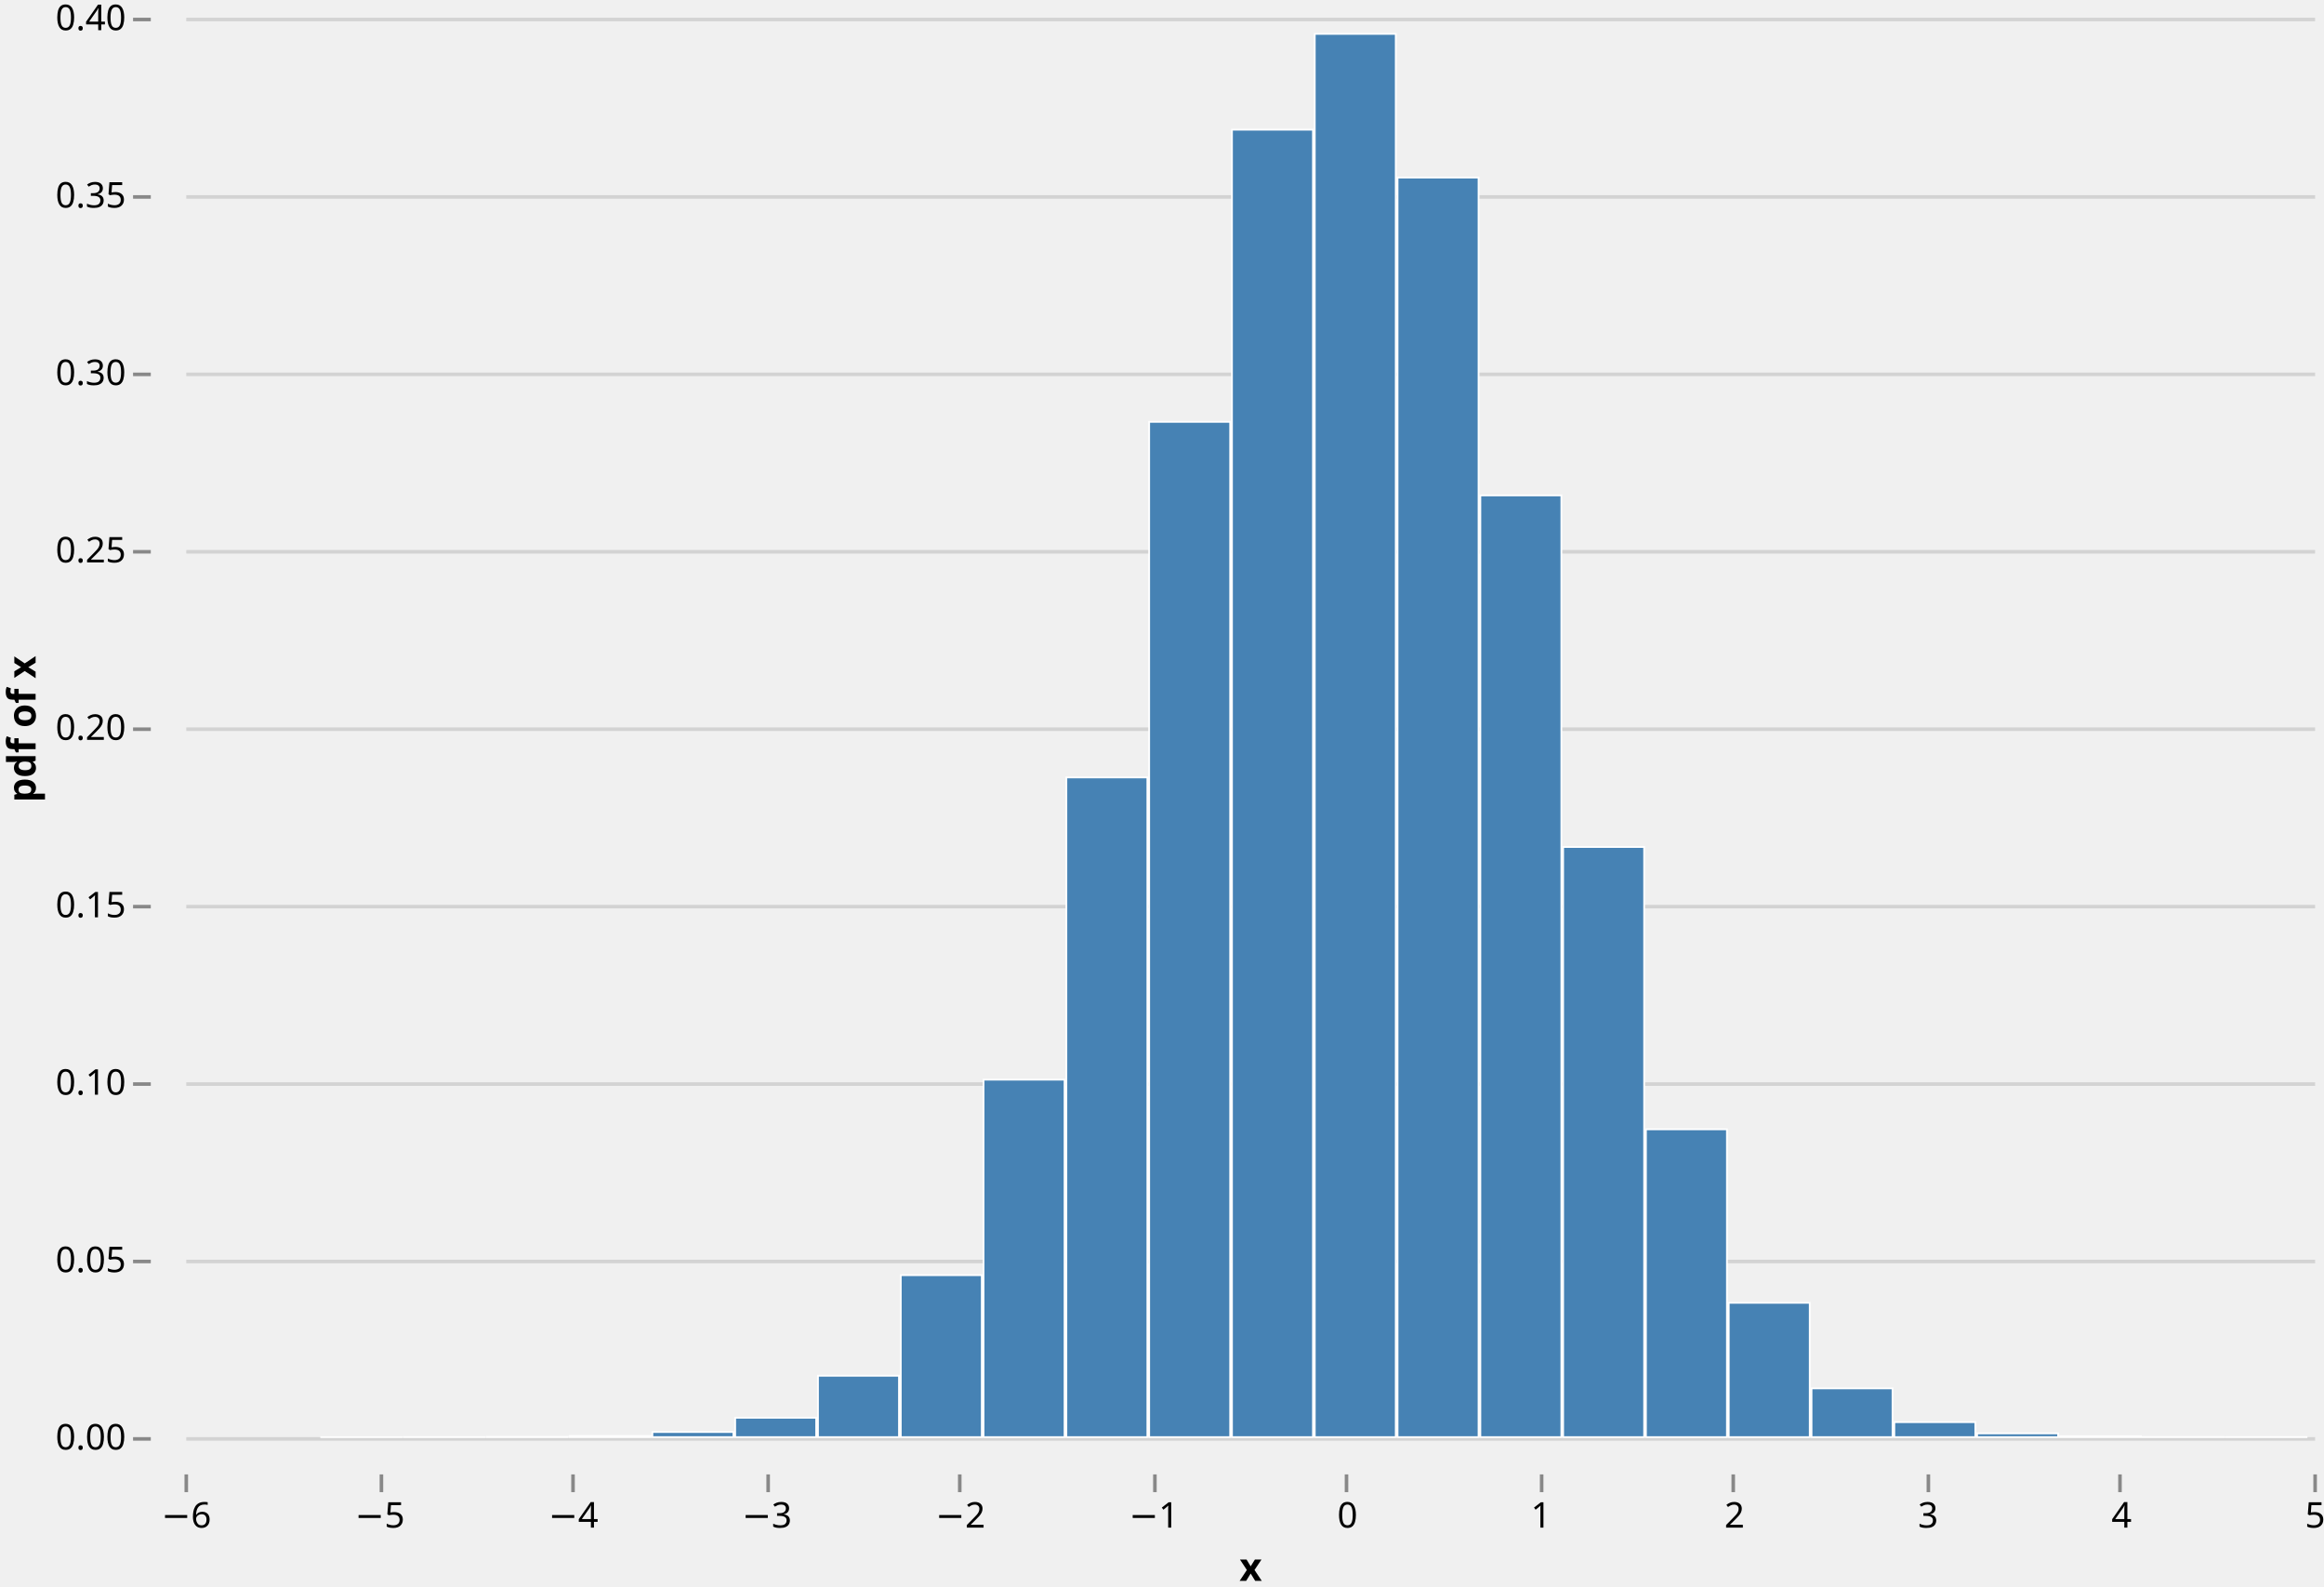
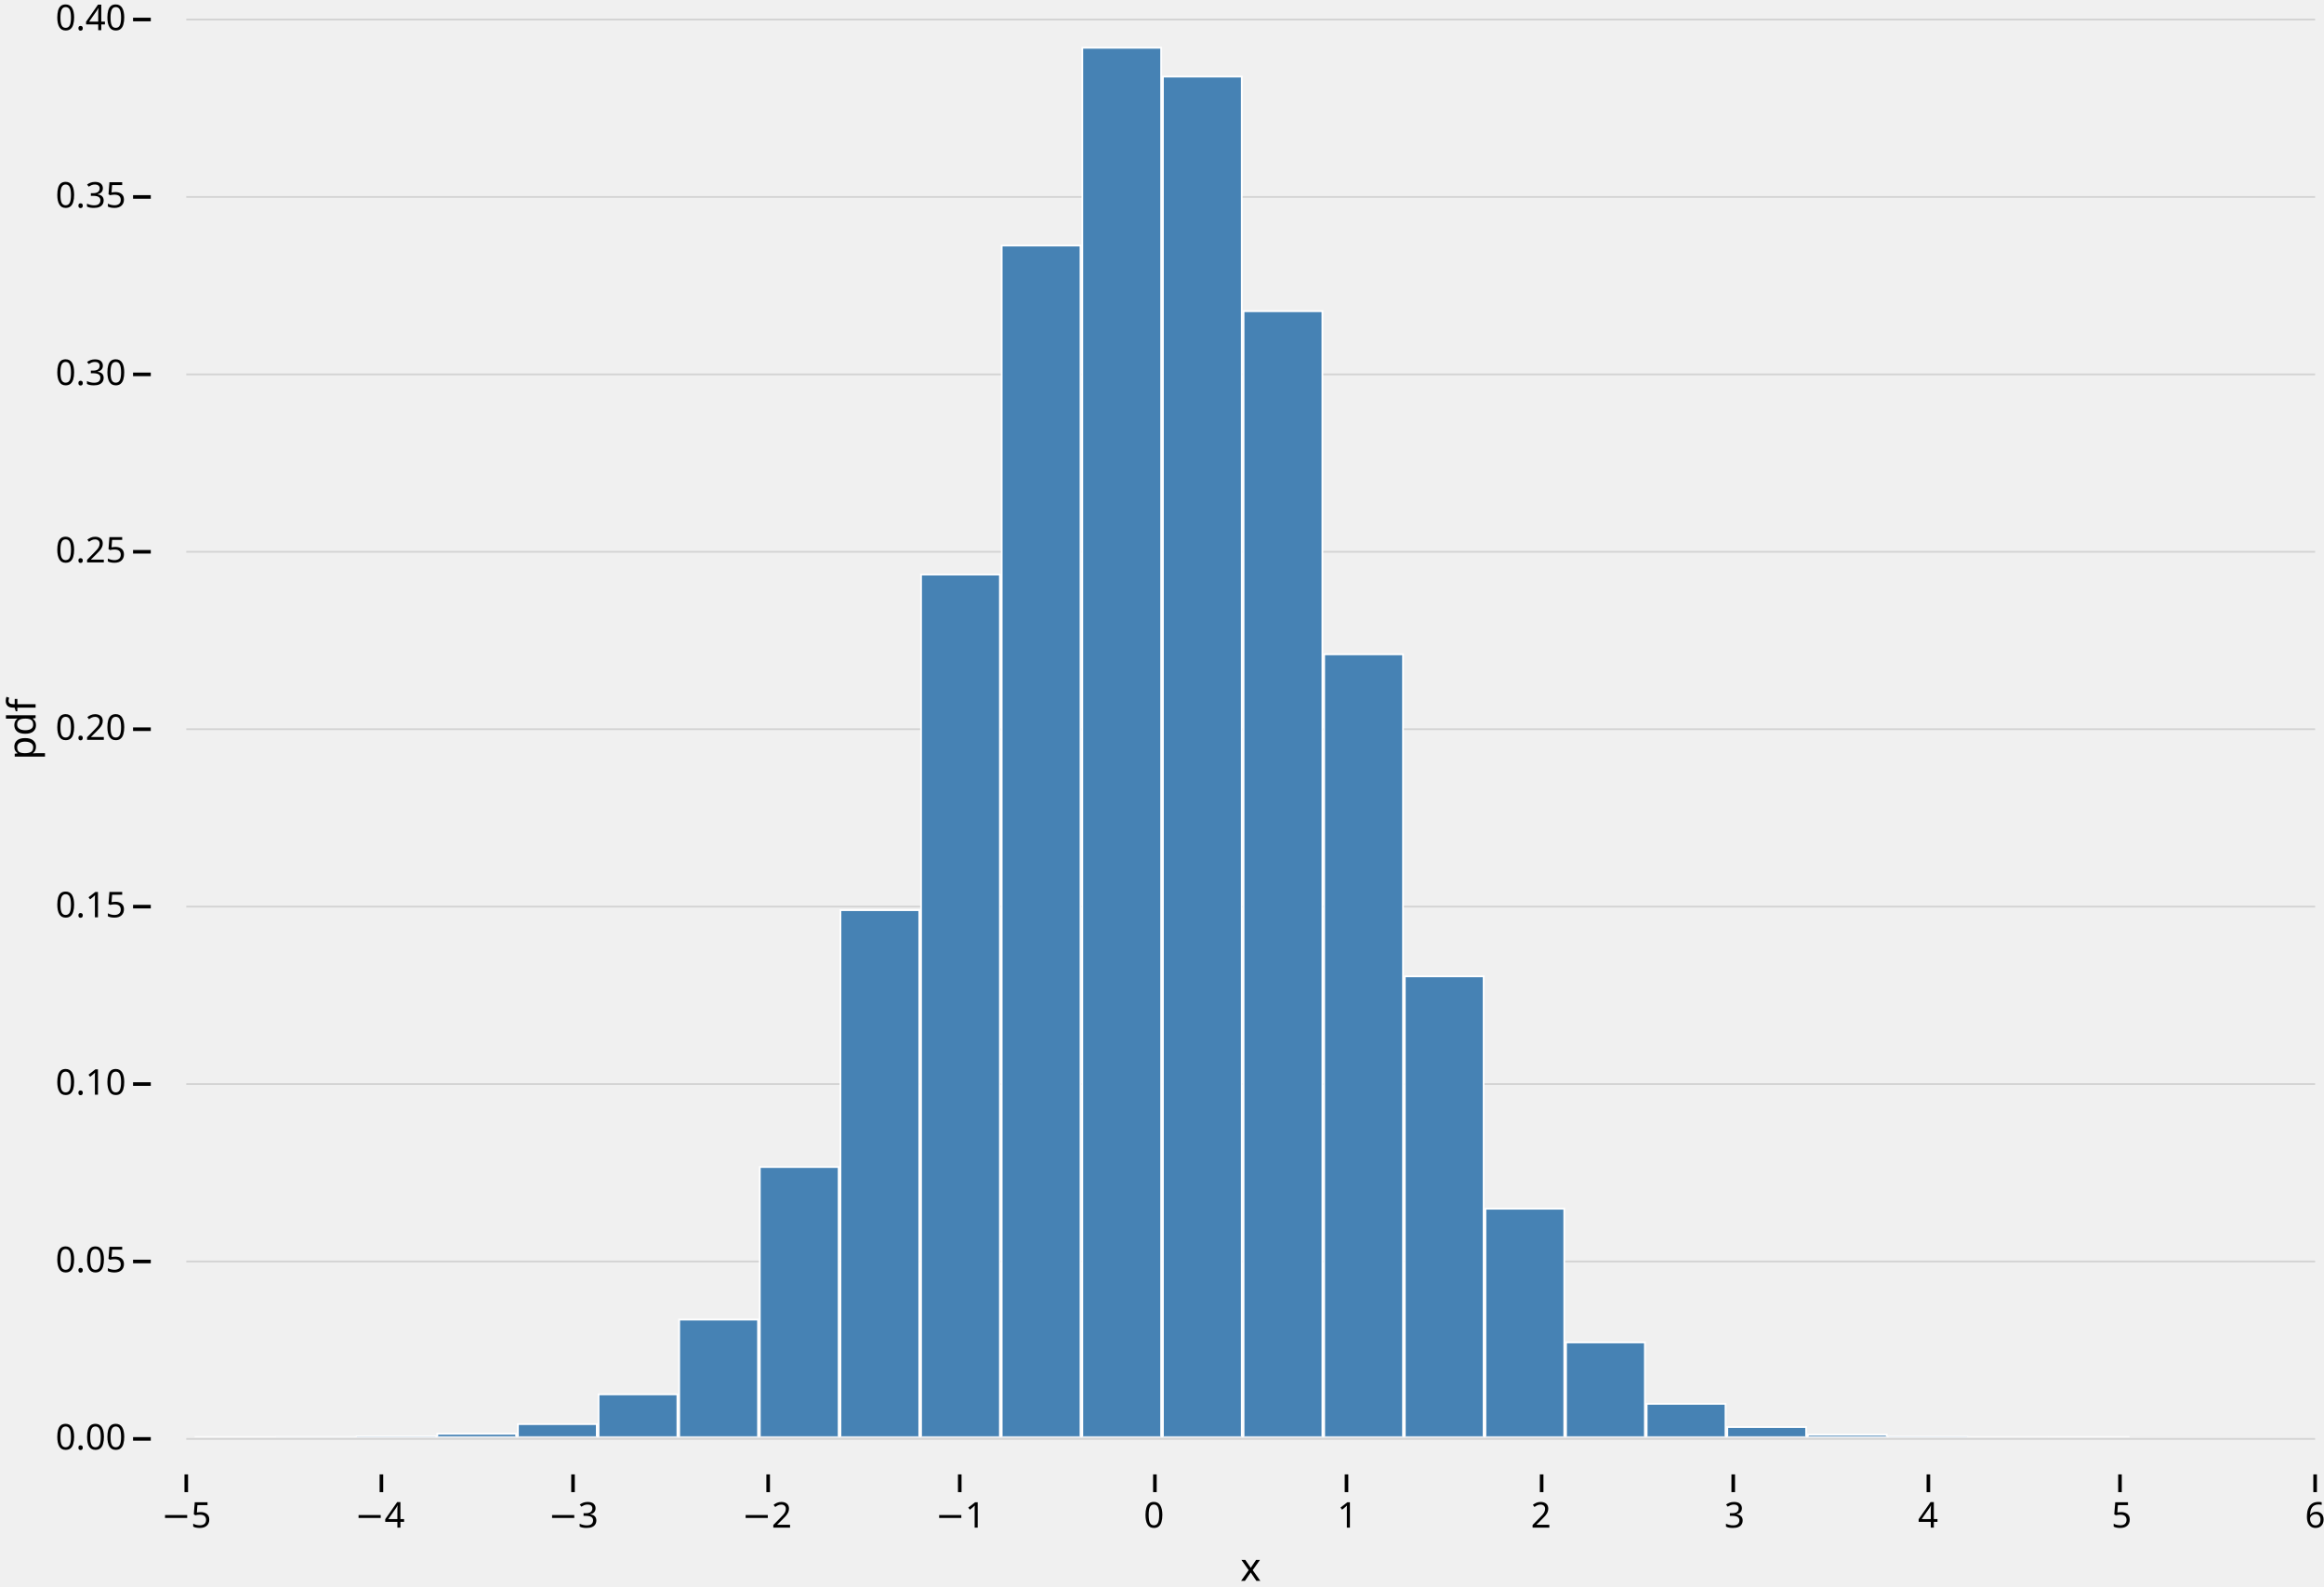
<svg xmlns="http://www.w3.org/2000/svg" version="1.1" class="marks" width="655" height="447" viewBox="0 0 655 447">
  <g fill="none" stroke-miterlimit="10" transform="translate(52,5)">
    <g class="mark-group role-frame root" role="graphics-object" aria-roledescription="group mark container">
      <g transform="translate(0,0)">
        <path class="background" aria-hidden="true" d="M0,0h600v400h-600Z" />
        <g>
-           <g class="mark-group role-axis" role="graphics-symbol" aria-roledescription="axis" aria-label="X-axis titled 'x' for a linear scale with values from −6 to 5">
+           <g class="mark-group role-axis" role="graphics-symbol" aria-roledescription="axis" aria-label="X-axis titled 'x' for a linear scale with values from −5 to 6">
            <g transform="translate(0.5,410.5)">
              <path class="background" aria-hidden="true" d="M0,0h0v0h0Z" pointer-events="none" />
              <g>
                <g class="mark-rule role-axis-tick" pointer-events="none">
-                   <line transform="translate(0,0)" x2="0" y2="5" stroke="#888" stroke-width="1" opacity="1" />
-                   <line transform="translate(55,0)" x2="0" y2="5" stroke="#888" stroke-width="1" opacity="1" />
-                   <line transform="translate(109,0)" x2="0" y2="5" stroke="#888" stroke-width="1" opacity="1" />
-                   <line transform="translate(164,0)" x2="0" y2="5" stroke="#888" stroke-width="1" opacity="1" />
-                   <line transform="translate(218,0)" x2="0" y2="5" stroke="#888" stroke-width="1" opacity="1" />
-                   <line transform="translate(273,0)" x2="0" y2="5" stroke="#888" stroke-width="1" opacity="1" />
-                   <line transform="translate(327,0)" x2="0" y2="5" stroke="#888" stroke-width="1" opacity="1" />
-                   <line transform="translate(382,0)" x2="0" y2="5" stroke="#888" stroke-width="1" opacity="1" />
-                   <line transform="translate(436,0)" x2="0" y2="5" stroke="#888" stroke-width="1" opacity="1" />
-                   <line transform="translate(491,0)" x2="0" y2="5" stroke="#888" stroke-width="1" opacity="1" />
-                   <line transform="translate(545,0)" x2="0" y2="5" stroke="#888" stroke-width="1" opacity="1" />
-                   <line transform="translate(600,0)" x2="0" y2="5" stroke="#888" stroke-width="1" opacity="1" />
+                   <line transform="translate(0,0)" x2="0" y2="5" stroke="black" stroke-width="1.01" opacity="1" />
+                   <line transform="translate(55,0)" x2="0" y2="5" stroke="black" stroke-width="1.01" opacity="1" />
+                   <line transform="translate(109,0)" x2="0" y2="5" stroke="black" stroke-width="1.01" opacity="1" />
+                   <line transform="translate(164,0)" x2="0" y2="5" stroke="black" stroke-width="1.01" opacity="1" />
+                   <line transform="translate(218,0)" x2="0" y2="5" stroke="black" stroke-width="1.01" opacity="1" />
+                   <line transform="translate(273,0)" x2="0" y2="5" stroke="black" stroke-width="1.01" opacity="1" />
+                   <line transform="translate(327,0)" x2="0" y2="5" stroke="black" stroke-width="1.01" opacity="1" />
+                   <line transform="translate(382,0)" x2="0" y2="5" stroke="black" stroke-width="1.01" opacity="1" />
+                   <line transform="translate(436,0)" x2="0" y2="5" stroke="black" stroke-width="1.01" opacity="1" />
+                   <line transform="translate(491,0)" x2="0" y2="5" stroke="black" stroke-width="1.01" opacity="1" />
+                   <line transform="translate(545,0)" x2="0" y2="5" stroke="black" stroke-width="1.01" opacity="1" />
+                   <line transform="translate(600,0)" x2="0" y2="5" stroke="black" stroke-width="1.01" opacity="1" />
                </g>
                <g class="mark-text role-axis-label" pointer-events="none">
-                   <text text-anchor="middle" transform="translate(0,15)" font-family="sans-serif" font-size="10px" fill="#000" opacity="1">−6</text>
-                   <text text-anchor="middle" transform="translate(54.54545,15)" font-family="sans-serif" font-size="10px" fill="#000" opacity="1">−5</text>
-                   <text text-anchor="middle" transform="translate(109.0909,15)" font-family="sans-serif" font-size="10px" fill="#000" opacity="1">−4</text>
-                   <text text-anchor="middle" transform="translate(163.6364,15)" font-family="sans-serif" font-size="10px" fill="#000" opacity="1">−3</text>
-                   <text text-anchor="middle" transform="translate(218.1818,15)" font-family="sans-serif" font-size="10px" fill="#000" opacity="1">−2</text>
-                   <text text-anchor="middle" transform="translate(272.7273,15)" font-family="sans-serif" font-size="10px" fill="#000" opacity="1">−1</text>
-                   <text text-anchor="middle" transform="translate(327.2727,15)" font-family="sans-serif" font-size="10px" fill="#000" opacity="1">0</text>
-                   <text text-anchor="middle" transform="translate(381.8182,15)" font-family="sans-serif" font-size="10px" fill="#000" opacity="1">1</text>
-                   <text text-anchor="middle" transform="translate(436.3636,15)" font-family="sans-serif" font-size="10px" fill="#000" opacity="1">2</text>
-                   <text text-anchor="middle" transform="translate(490.9091,15)" font-family="sans-serif" font-size="10px" fill="#000" opacity="1">3</text>
-                   <text text-anchor="middle" transform="translate(545.4545,15)" font-family="sans-serif" font-size="10px" fill="#000" opacity="1">4</text>
-                   <text text-anchor="middle" transform="translate(600,15)" font-family="sans-serif" font-size="10px" fill="#000" opacity="1">5</text>
+                   <text text-anchor="middle" transform="translate(0,15)" font-family="sans-serif" font-size="10px" font-style="normal" font-weight="400" fill="black" opacity="1">−5</text>
+                   <text text-anchor="middle" transform="translate(54.54545,15)" font-family="sans-serif" font-size="10px" font-style="normal" font-weight="400" fill="black" opacity="1">−4</text>
+                   <text text-anchor="middle" transform="translate(109.0909,15)" font-family="sans-serif" font-size="10px" font-style="normal" font-weight="400" fill="black" opacity="1">−3</text>
+                   <text text-anchor="middle" transform="translate(163.6364,15)" font-family="sans-serif" font-size="10px" font-style="normal" font-weight="400" fill="black" opacity="1">−2</text>
+                   <text text-anchor="middle" transform="translate(218.1818,15)" font-family="sans-serif" font-size="10px" font-style="normal" font-weight="400" fill="black" opacity="1">−1</text>
+                   <text text-anchor="middle" transform="translate(272.7273,15)" font-family="sans-serif" font-size="10px" font-style="normal" font-weight="400" fill="black" opacity="1">0</text>
+                   <text text-anchor="middle" transform="translate(327.2727,15)" font-family="sans-serif" font-size="10px" font-style="normal" font-weight="400" fill="black" opacity="1">1</text>
+                   <text text-anchor="middle" transform="translate(381.8182,15)" font-family="sans-serif" font-size="10px" font-style="normal" font-weight="400" fill="black" opacity="1">2</text>
+                   <text text-anchor="middle" transform="translate(436.3636,15)" font-family="sans-serif" font-size="10px" font-style="normal" font-weight="400" fill="black" opacity="1">3</text>
+                   <text text-anchor="middle" transform="translate(490.9091,15)" font-family="sans-serif" font-size="10px" font-style="normal" font-weight="400" fill="black" opacity="1">4</text>
+                   <text text-anchor="middle" transform="translate(545.4545,15)" font-family="sans-serif" font-size="10px" font-style="normal" font-weight="400" fill="black" opacity="1">5</text>
+                   <text text-anchor="middle" transform="translate(600,15)" font-family="sans-serif" font-size="10px" font-style="normal" font-weight="400" fill="black" opacity="1">6</text>
                </g>
                <g class="mark-text role-axis-title" pointer-events="none">
-                   <text text-anchor="middle" transform="translate(300,30)" font-family="sans-serif" font-size="11px" font-weight="bold" fill="#000" opacity="1">x</text>
+                   <text text-anchor="middle" transform="translate(300,30)" font-family="sans-serif" font-size="11px" font-style="normal" font-weight="400" fill="black" opacity="1">x</text>
                </g>
              </g>
              <path class="foreground" aria-hidden="true" d="" pointer-events="none" display="none" />
            </g>
          </g>
-           <g class="mark-group role-axis" role="graphics-symbol" aria-roledescription="axis" aria-label="Y-axis titled 'pdf of x' for a linear scale with values from 0.0 to 0.4">
+           <g class="mark-group role-axis" role="graphics-symbol" aria-roledescription="axis" aria-label="Y-axis titled 'pdf' for a linear scale with values from 0.0 to 0.4">
            <g transform="translate(-9.5,0.5)">
              <path class="background" aria-hidden="true" d="M0,0h0v0h0Z" pointer-events="none" />
              <g>
                <g class="mark-rule role-axis-grid" pointer-events="none">
-                   <line transform="translate(10,400)" x2="600" y2="0" stroke="lightgray" stroke-width="1" stroke-dasharray="0" opacity="1" />
-                   <line transform="translate(10,350)" x2="600" y2="0" stroke="lightgray" stroke-width="1" stroke-dasharray="0" opacity="1" />
-                   <line transform="translate(10,300)" x2="600" y2="0" stroke="lightgray" stroke-width="1" stroke-dasharray="0" opacity="1" />
-                   <line transform="translate(10,250)" x2="600" y2="0" stroke="lightgray" stroke-width="1" stroke-dasharray="0" opacity="1" />
-                   <line transform="translate(10,200)" x2="600" y2="0" stroke="lightgray" stroke-width="1" stroke-dasharray="0" opacity="1" />
-                   <line transform="translate(10,150)" x2="600" y2="0" stroke="lightgray" stroke-width="1" stroke-dasharray="0" opacity="1" />
-                   <line transform="translate(10,100)" x2="600" y2="0" stroke="lightgray" stroke-width="1" stroke-dasharray="0" opacity="1" />
-                   <line transform="translate(10,50)" x2="600" y2="0" stroke="lightgray" stroke-width="1" stroke-dasharray="0" opacity="1" />
-                   <line transform="translate(10,0)" x2="600" y2="0" stroke="lightgray" stroke-width="1" stroke-dasharray="0" opacity="1" />
+                   <line transform="translate(10,400)" x2="600" y2="0" stroke="lightgray" stroke-width="0.5" stroke-dasharray="0" opacity="1" />
+                   <line transform="translate(10,350)" x2="600" y2="0" stroke="lightgray" stroke-width="0.5" stroke-dasharray="0" opacity="1" />
+                   <line transform="translate(10,300)" x2="600" y2="0" stroke="lightgray" stroke-width="0.5" stroke-dasharray="0" opacity="1" />
+                   <line transform="translate(10,250)" x2="600" y2="0" stroke="lightgray" stroke-width="0.5" stroke-dasharray="0" opacity="1" />
+                   <line transform="translate(10,200)" x2="600" y2="0" stroke="lightgray" stroke-width="0.5" stroke-dasharray="0" opacity="1" />
+                   <line transform="translate(10,150)" x2="600" y2="0" stroke="lightgray" stroke-width="0.5" stroke-dasharray="0" opacity="1" />
+                   <line transform="translate(10,100)" x2="600" y2="0" stroke="lightgray" stroke-width="0.5" stroke-dasharray="0" opacity="1" />
+                   <line transform="translate(10,50)" x2="600" y2="0" stroke="lightgray" stroke-width="0.5" stroke-dasharray="0" opacity="1" />
+                   <line transform="translate(10,0)" x2="600" y2="0" stroke="lightgray" stroke-width="0.5" stroke-dasharray="0" opacity="1" />
                </g>
                <g class="mark-rule role-axis-tick" pointer-events="none">
-                   <line transform="translate(0,400)" x2="-5" y2="0" stroke="#888" stroke-width="1" opacity="1" />
-                   <line transform="translate(0,350)" x2="-5" y2="0" stroke="#888" stroke-width="1" opacity="1" />
-                   <line transform="translate(0,300)" x2="-5" y2="0" stroke="#888" stroke-width="1" opacity="1" />
-                   <line transform="translate(0,250)" x2="-5" y2="0" stroke="#888" stroke-width="1" opacity="1" />
-                   <line transform="translate(0,200)" x2="-5" y2="0" stroke="#888" stroke-width="1" opacity="1" />
-                   <line transform="translate(0,150)" x2="-5" y2="0" stroke="#888" stroke-width="1" opacity="1" />
-                   <line transform="translate(0,100)" x2="-5" y2="0" stroke="#888" stroke-width="1" opacity="1" />
-                   <line transform="translate(0,50)" x2="-5" y2="0" stroke="#888" stroke-width="1" opacity="1" />
-                   <line transform="translate(0,0)" x2="-5" y2="0" stroke="#888" stroke-width="1" opacity="1" />
+                   <line transform="translate(0,400)" x2="-5" y2="0" stroke="black" stroke-width="1.01" opacity="1" />
+                   <line transform="translate(0,350)" x2="-5" y2="0" stroke="black" stroke-width="1.01" opacity="1" />
+                   <line transform="translate(0,300)" x2="-5" y2="0" stroke="black" stroke-width="1.01" opacity="1" />
+                   <line transform="translate(0,250)" x2="-5" y2="0" stroke="black" stroke-width="1.01" opacity="1" />
+                   <line transform="translate(0,200)" x2="-5" y2="0" stroke="black" stroke-width="1.01" opacity="1" />
+                   <line transform="translate(0,150)" x2="-5" y2="0" stroke="black" stroke-width="1.01" opacity="1" />
+                   <line transform="translate(0,100)" x2="-5" y2="0" stroke="black" stroke-width="1.01" opacity="1" />
+                   <line transform="translate(0,50)" x2="-5" y2="0" stroke="black" stroke-width="1.01" opacity="1" />
+                   <line transform="translate(0,0)" x2="-5" y2="0" stroke="black" stroke-width="1.01" opacity="1" />
                </g>
                <g class="mark-text role-axis-label" pointer-events="none">
-                   <text text-anchor="end" transform="translate(-7,403)" font-family="sans-serif" font-size="10px" fill="#000" opacity="1">0.00</text>
-                   <text text-anchor="end" transform="translate(-7,353)" font-family="sans-serif" font-size="10px" fill="#000" opacity="1">0.05</text>
-                   <text text-anchor="end" transform="translate(-7,303)" font-family="sans-serif" font-size="10px" fill="#000" opacity="1">0.10</text>
-                   <text text-anchor="end" transform="translate(-7,253)" font-family="sans-serif" font-size="10px" fill="#000" opacity="1">0.15</text>
-                   <text text-anchor="end" transform="translate(-7,203)" font-family="sans-serif" font-size="10px" fill="#000" opacity="1">0.20</text>
-                   <text text-anchor="end" transform="translate(-7,153)" font-family="sans-serif" font-size="10px" fill="#000" opacity="1">0.25</text>
-                   <text text-anchor="end" transform="translate(-7,103)" font-family="sans-serif" font-size="10px" fill="#000" opacity="1">0.30</text>
-                   <text text-anchor="end" transform="translate(-7,53)" font-family="sans-serif" font-size="10px" fill="#000" opacity="1">0.35</text>
-                   <text text-anchor="end" transform="translate(-7,3)" font-family="sans-serif" font-size="10px" fill="#000" opacity="1">0.40</text>
+                   <text text-anchor="end" transform="translate(-7,403)" font-family="sans-serif" font-size="10px" font-style="normal" font-weight="400" fill="black" opacity="1">0.00</text>
+                   <text text-anchor="end" transform="translate(-7,353)" font-family="sans-serif" font-size="10px" font-style="normal" font-weight="400" fill="black" opacity="1">0.05</text>
+                   <text text-anchor="end" transform="translate(-7,303)" font-family="sans-serif" font-size="10px" font-style="normal" font-weight="400" fill="black" opacity="1">0.10</text>
+                   <text text-anchor="end" transform="translate(-7,253)" font-family="sans-serif" font-size="10px" font-style="normal" font-weight="400" fill="black" opacity="1">0.15</text>
+                   <text text-anchor="end" transform="translate(-7,203)" font-family="sans-serif" font-size="10px" font-style="normal" font-weight="400" fill="black" opacity="1">0.20</text>
+                   <text text-anchor="end" transform="translate(-7,153)" font-family="sans-serif" font-size="10px" font-style="normal" font-weight="400" fill="black" opacity="1">0.25</text>
+                   <text text-anchor="end" transform="translate(-7,103)" font-family="sans-serif" font-size="10px" font-style="normal" font-weight="400" fill="black" opacity="1">0.30</text>
+                   <text text-anchor="end" transform="translate(-7,53)" font-family="sans-serif" font-size="10px" font-style="normal" font-weight="400" fill="black" opacity="1">0.35</text>
+                   <text text-anchor="end" transform="translate(-7,3)" font-family="sans-serif" font-size="10px" font-style="normal" font-weight="400" fill="black" opacity="1">0.40</text>
                </g>
                <g class="mark-text role-axis-title" pointer-events="none">
-                   <text text-anchor="middle" transform="translate(-30.46289,200) rotate(-90) translate(0,-2)" font-family="sans-serif" font-size="11px" font-weight="bold" fill="#000" opacity="1">pdf of x</text>
+                   <text text-anchor="middle" transform="translate(-30.46289,200) rotate(-90) translate(0,-2)" font-family="sans-serif" font-size="11px" font-style="normal" font-weight="400" fill="black" opacity="1">pdf</text>
                </g>
              </g>
              <path class="foreground" aria-hidden="true" d="" pointer-events="none" display="none" />
            </g>
          </g>
-           <g class="mark-group role-scope" role="graphics-object" aria-roledescription="group mark container">
+           <g class="mark-group role-scope" clip-path="url(#clip1)" role="graphics-object" aria-roledescription="group mark container">
            <g transform="translate(0,0)">
              <path class="background" aria-hidden="true" d="M0,0h0v0h0Z" />
              <g>
                <g class="mark-rect role-mark" role="graphics-symbol" aria-roledescription="rect mark container">
-                   <path d="M38.528,399.999h22.835v0.001h-22.835Z" fill="steelblue" stroke="white" stroke-width="0.5" opacity="1" />
-                   <path d="M61.863,399.99h22.835v0.01h-22.835Z" fill="steelblue" stroke="white" stroke-width="0.5" opacity="1" />
-                   <path d="M85.198,399.944h22.835v0.056h-22.835Z" fill="steelblue" stroke="white" stroke-width="0.5" opacity="1" />
-                   <path d="M108.533,399.683h22.835v0.317h-22.835Z" fill="steelblue" stroke="white" stroke-width="0.5" opacity="1" />
-                   <path d="M131.869,398.552h22.835v1.448h-22.835Z" fill="steelblue" stroke="white" stroke-width="0.5" opacity="1" />
-                   <path d="M155.204,394.539h22.835v5.461h-22.835Z" fill="steelblue" stroke="white" stroke-width="0.5" opacity="1" />
-                   <path d="M178.539,382.702h22.835v17.298h-22.835Z" fill="steelblue" stroke="white" stroke-width="0.5" opacity="1" />
-                   <path d="M201.874,354.358h22.835v45.642h-22.835Z" fill="steelblue" stroke="white" stroke-width="0.5" opacity="1" />
-                   <path d="M225.21,299.258h22.835v100.742h-22.835Z" fill="steelblue" stroke="white" stroke-width="0.5" opacity="1" />
-                   <path d="M248.545,214.088h22.835v185.912h-22.835Z" fill="steelblue" stroke="white" stroke-width="0.5" opacity="1" />
-                   <path d="M271.88,113.881h22.835v286.119h-22.835Z" fill="steelblue" stroke="white" stroke-width="0.5" opacity="1" />
-                   <path d="M295.215,31.544h22.835v368.456h-22.835Z" fill="steelblue" stroke="white" stroke-width="0.5" opacity="1" />
-                   <path d="M318.551,4.546h22.835v395.454h-22.835Z" fill="steelblue" stroke="white" stroke-width="0.5" opacity="1" />
-                   <path d="M341.886,45.048h22.835v354.952h-22.835Z" fill="steelblue" stroke="white" stroke-width="0.5" opacity="1" />
-                   <path d="M365.221,134.611h22.835v265.389h-22.835Z" fill="steelblue" stroke="white" stroke-width="0.5" opacity="1" />
-                   <path d="M388.556,233.689h22.835v166.311h-22.835Z" fill="steelblue" stroke="white" stroke-width="0.5" opacity="1" />
-                   <path d="M411.891,313.254h22.835v86.746h-22.835Z" fill="steelblue" stroke="white" stroke-width="0.5" opacity="1" />
-                   <path d="M435.227,362.147h22.835v37.853h-22.835Z" fill="steelblue" stroke="white" stroke-width="0.5" opacity="1" />
-                   <path d="M458.562,386.259h22.835v13.741h-22.835Z" fill="steelblue" stroke="white" stroke-width="0.5" opacity="1" />
-                   <path d="M481.897,395.773h22.835v4.227h-22.835Z" fill="steelblue" stroke="white" stroke-width="0.5" opacity="1" />
-                   <path d="M505.232,398.944h22.835v1.056h-22.835Z" fill="steelblue" stroke="white" stroke-width="0.5" opacity="1" />
-                   <path d="M528.568,399.764h22.835v0.236h-22.835Z" fill="steelblue" stroke="white" stroke-width="0.5" opacity="1" />
-                   <path d="M551.903,399.961h22.835v0.039h-22.835Z" fill="steelblue" stroke="white" stroke-width="0.5" opacity="1" />
-                   <path d="M575.238,399.993h22.835v0.007h-22.835Z" fill="steelblue" stroke="white" stroke-width="0.5" opacity="1" />
+                   <path d="M3.083,399.995h22.223v0.005h-22.223Z" fill="steelblue" stroke="white" stroke-width="0.5" opacity="1" />
+                   <path d="M25.806,399.959h22.223v0.041h-22.223Z" fill="steelblue" stroke="white" stroke-width="0.5" opacity="1" />
+                   <path d="M48.529,399.788h22.223v0.212h-22.223Z" fill="steelblue" stroke="white" stroke-width="0.5" opacity="1" />
+                   <path d="M71.252,399.047h22.223v0.953h-22.223Z" fill="steelblue" stroke="white" stroke-width="0.5" opacity="1" />
+                   <path d="M93.976,396.333h22.223v3.667h-22.223Z" fill="steelblue" stroke="white" stroke-width="0.5" opacity="1" />
+                   <path d="M116.699,387.944h22.223v12.056h-22.223Z" fill="steelblue" stroke="white" stroke-width="0.5" opacity="1" />
+                   <path d="M139.422,366.881h22.223v33.119h-22.223Z" fill="steelblue" stroke="white" stroke-width="0.5" opacity="1" />
+                   <path d="M162.145,323.881h22.223v76.119h-22.223Z" fill="steelblue" stroke="white" stroke-width="0.5" opacity="1" />
+                   <path d="M184.868,251.489h22.223v148.511h-22.223Z" fill="steelblue" stroke="white" stroke-width="0.5" opacity="1" />
+                   <path d="M207.591,156.91h22.223v243.09h-22.223Z" fill="steelblue" stroke="white" stroke-width="0.5" opacity="1" />
+                   <path d="M230.314,64.205h22.223v335.795h-22.223Z" fill="steelblue" stroke="white" stroke-width="0.5" opacity="1" />
+                   <path d="M253.037,8.456h22.223v391.544h-22.223Z" fill="steelblue" stroke="white" stroke-width="0.5" opacity="1" />
+                   <path d="M275.761,16.589h22.223v383.411h-22.223Z" fill="steelblue" stroke="white" stroke-width="0.5" opacity="1" />
+                   <path d="M298.484,82.691h22.223v317.309h-22.223Z" fill="steelblue" stroke="white" stroke-width="0.5" opacity="1" />
+                   <path d="M321.207,179.391h22.223v220.609h-22.223Z" fill="steelblue" stroke="white" stroke-width="0.5" opacity="1" />
+                   <path d="M343.93,270.144h22.223v129.856h-22.223Z" fill="steelblue" stroke="white" stroke-width="0.5" opacity="1" />
+                   <path d="M366.653,335.628h22.223v64.372h-22.223Z" fill="steelblue" stroke="white" stroke-width="0.5" opacity="1" />
+                   <path d="M389.376,373.3h22.223v26.7h-22.223Z" fill="steelblue" stroke="white" stroke-width="0.5" opacity="1" />
+                   <path d="M412.099,390.616h22.223v9.384h-22.223Z" fill="steelblue" stroke="white" stroke-width="0.5" opacity="1" />
+                   <path d="M434.823,397.164h22.223v2.836h-22.223Z" fill="steelblue" stroke="white" stroke-width="0.5" opacity="1" />
+                   <path d="M457.546,399.313h22.223v0.687h-22.223Z" fill="steelblue" stroke="white" stroke-width="0.5" opacity="1" />
+                   <path d="M480.269,399.867h22.223v0.133h-22.223Z" fill="steelblue" stroke="white" stroke-width="0.5" opacity="1" />
+                   <path d="M502.992,399.978h22.223v0.022h-22.223Z" fill="steelblue" stroke="white" stroke-width="0.5" opacity="1" />
+                   <path d="M525.715,399.996h22.223v0.004h-22.223Z" fill="steelblue" stroke="white" stroke-width="0.5" opacity="1" />
                </g>
              </g>
              <path class="foreground" aria-hidden="true" d="" display="none" />
            </g>
          </g>
        </g>
        <path class="foreground" aria-hidden="true" d="" display="none" />
      </g>
    </g>
  </g>
+   <defs>
+     <clipPath id="clip1">
+       <rect x="0" y="0" width="600" height="400" />
+     </clipPath>
+   </defs>
</svg>
